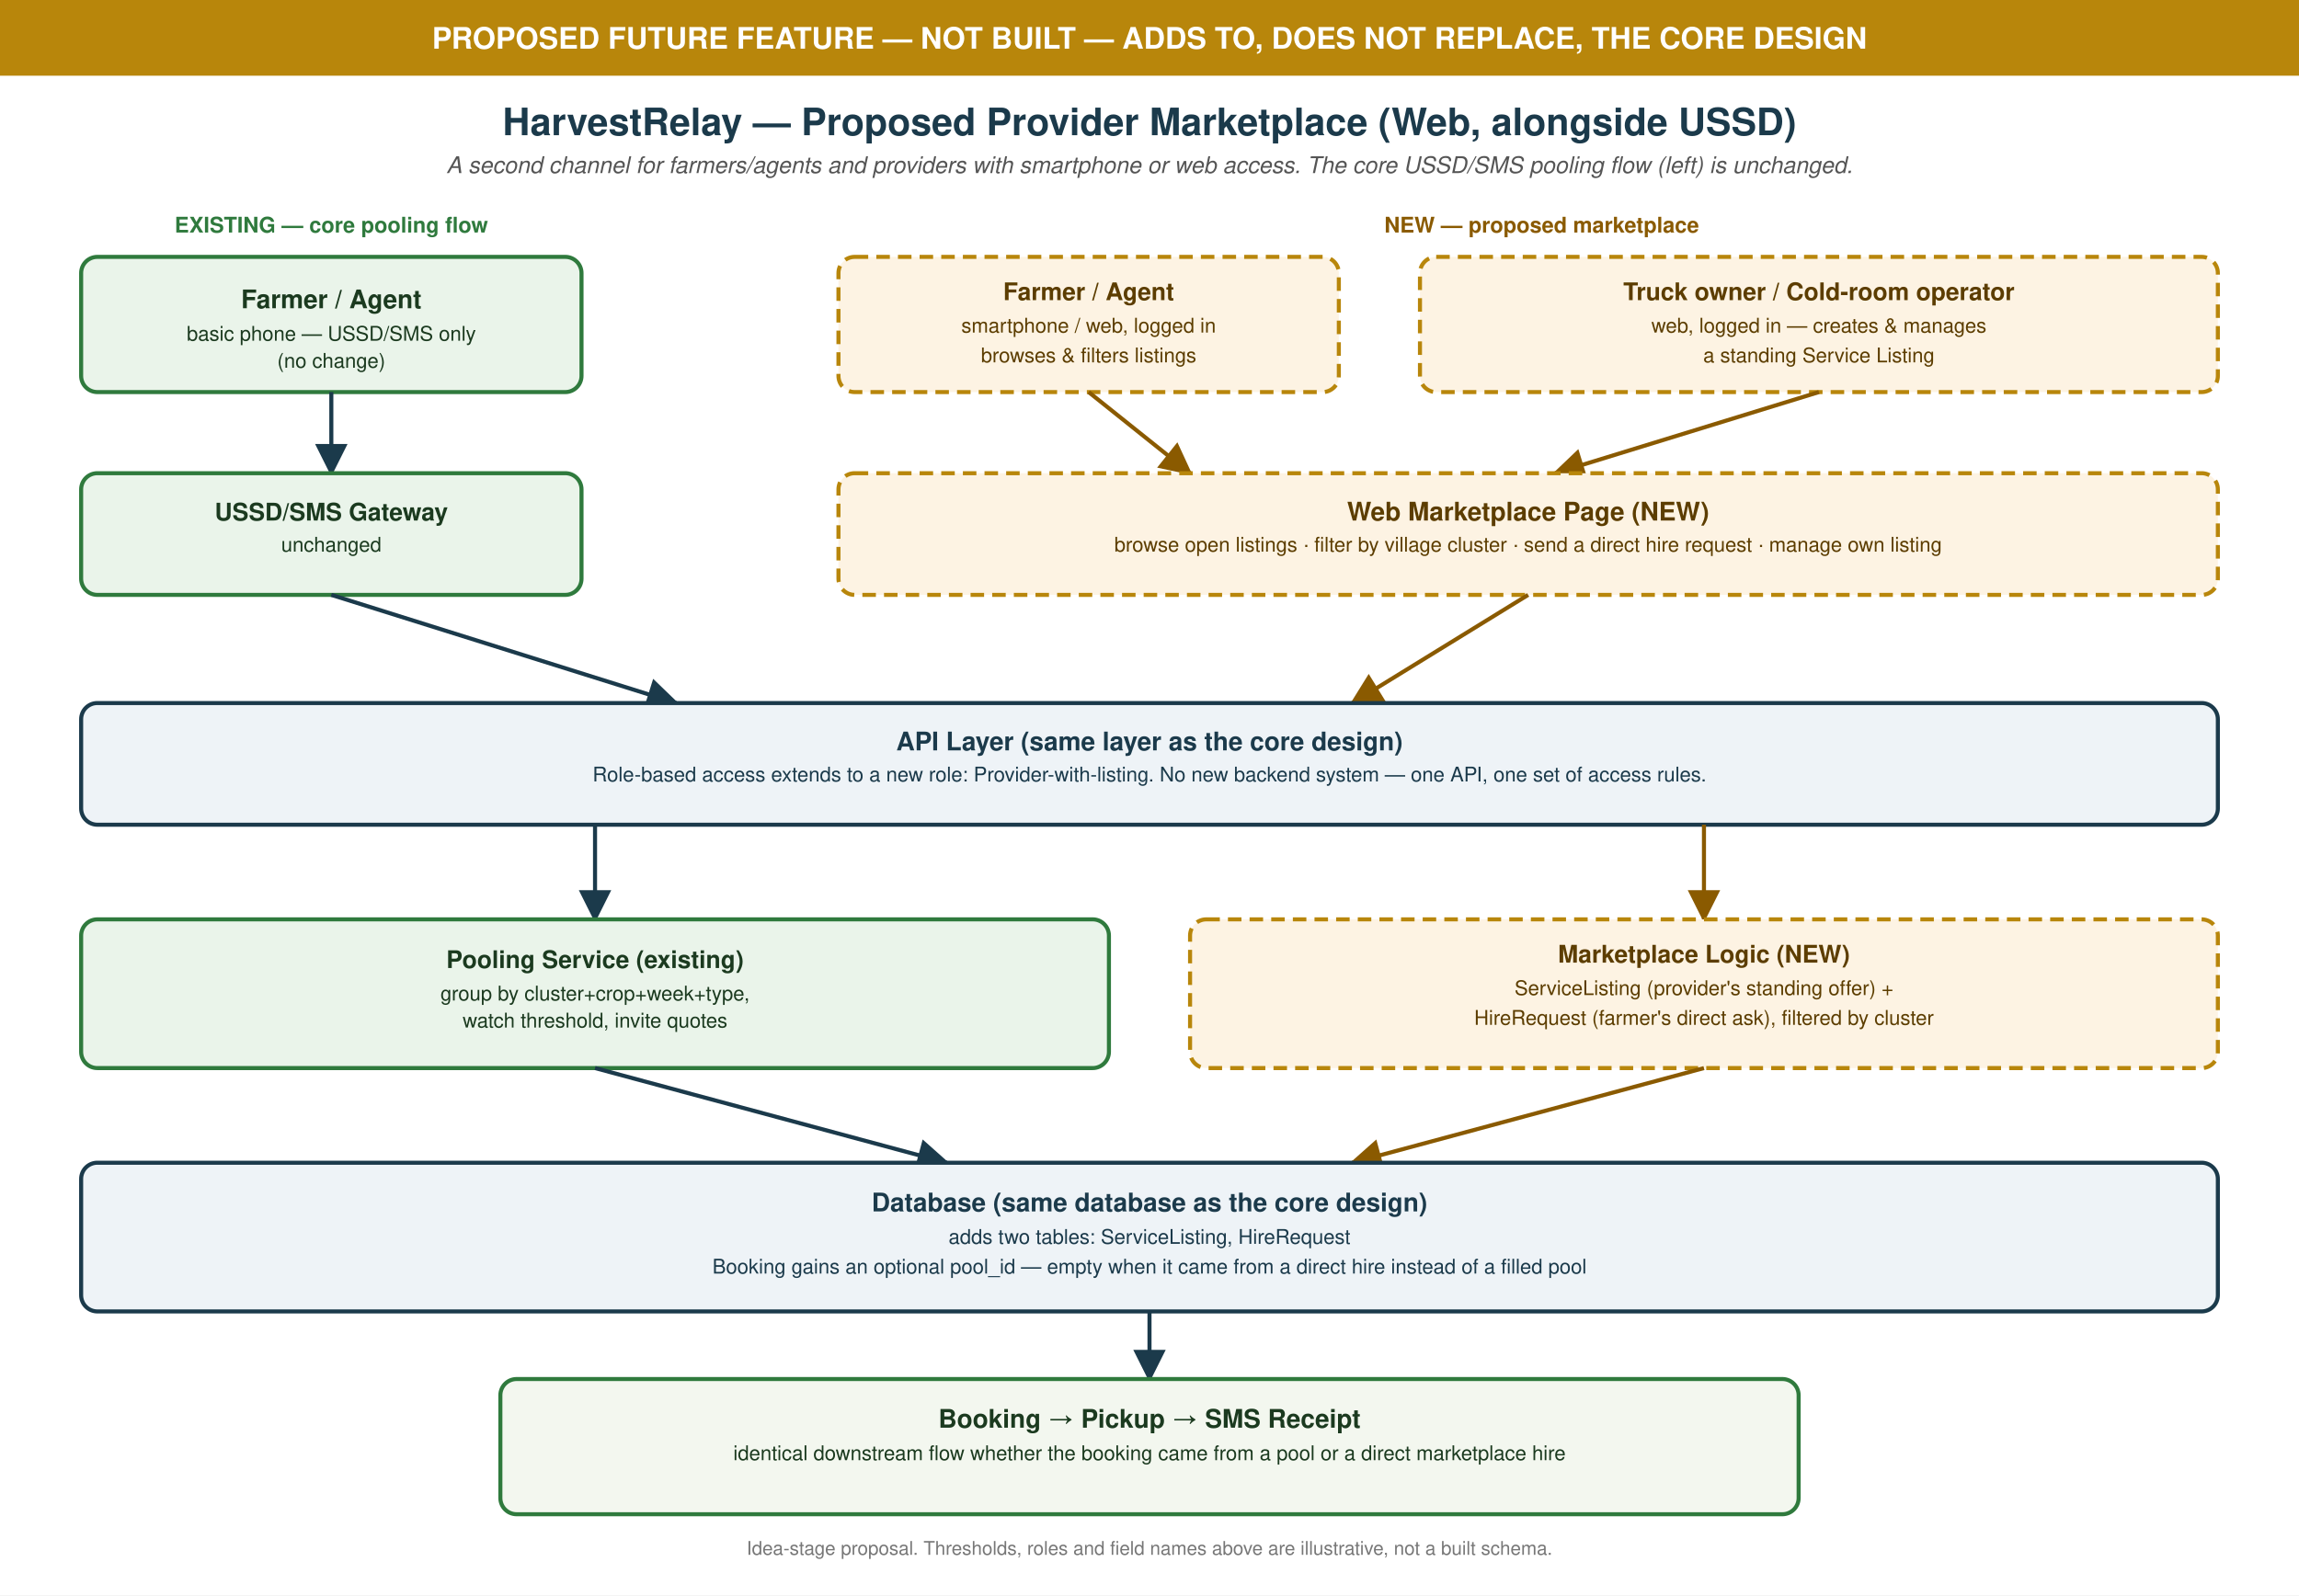
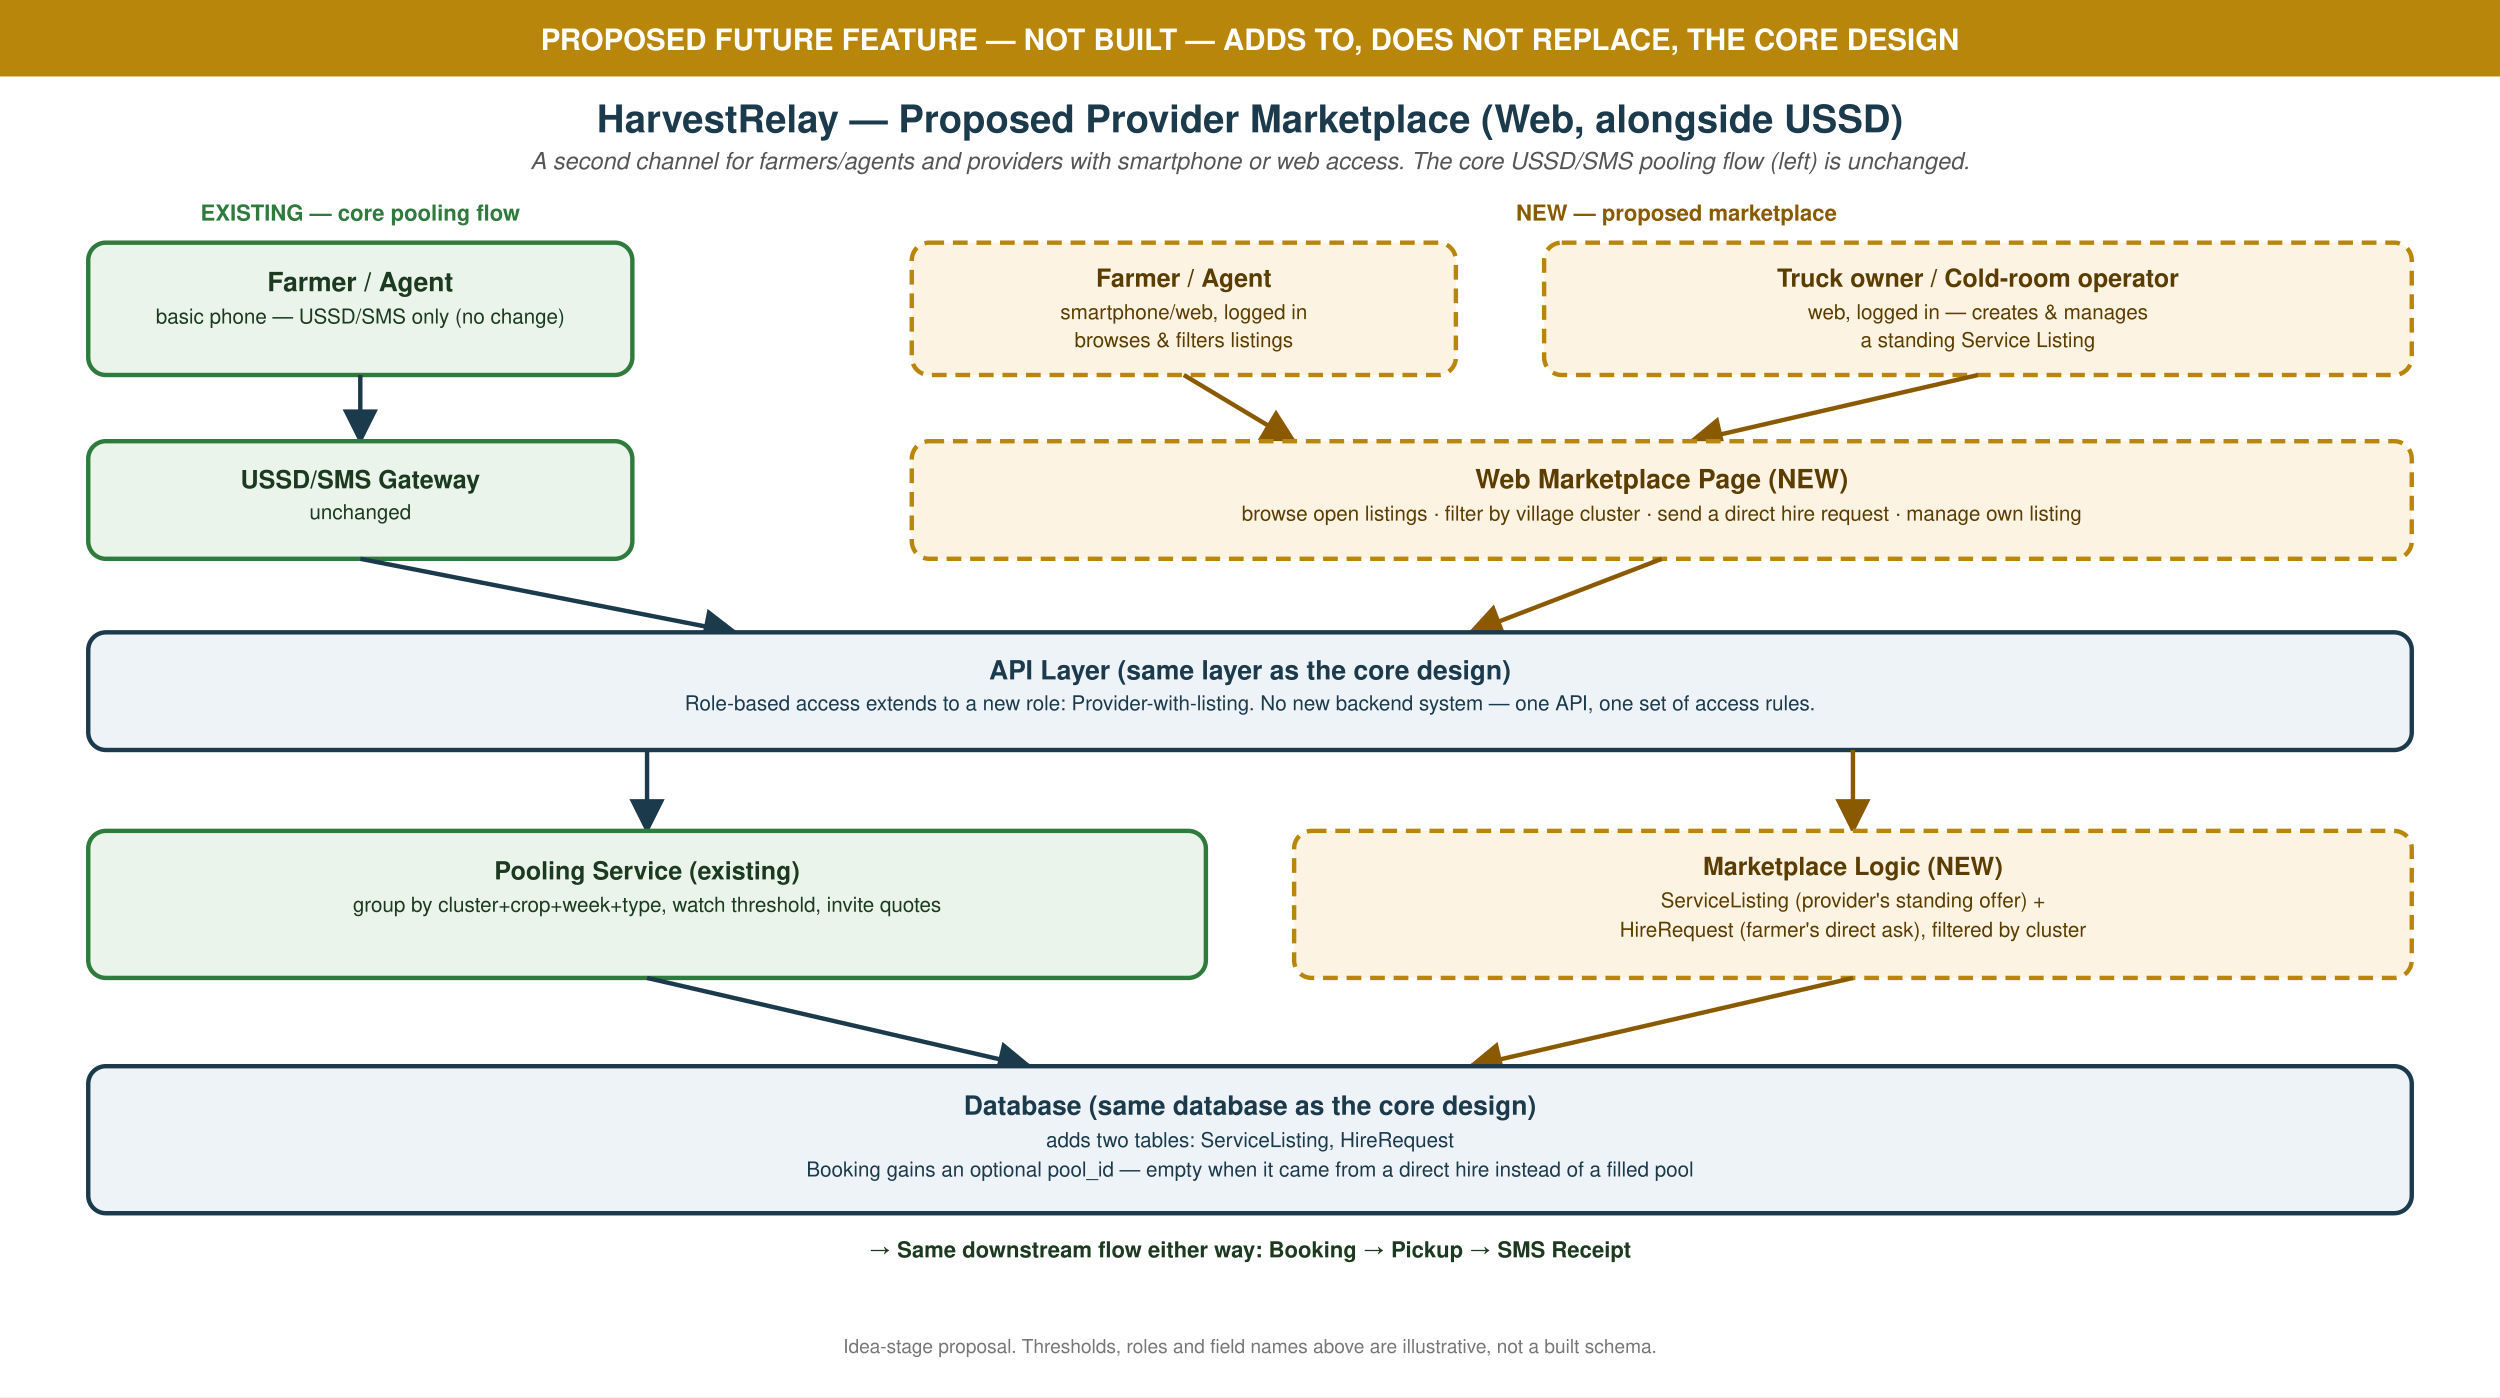
- <svg xmlns="http://www.w3.org/2000/svg" viewBox="0 0 1700 1180" font-family="Helvetica, Arial, sans-serif">
-   <rect x="0" y="0" width="1700" height="1180" fill="#ffffff" />
-   <rect x="0" y="0" width="1700" height="56" fill="#b8860b" />
-   <text x="850" y="36" text-anchor="middle" font-size="22" font-weight="bold" fill="#ffffff">
+ <svg xmlns="http://www.w3.org/2000/svg" viewBox="0 0 1700 950" font-family="Helvetica, Arial, sans-serif">
+   <rect x="0" y="0" width="1700" height="950" fill="#ffffff" />
+   <rect x="0" y="0" width="1700" height="52" fill="#b8860b" />
+   <text x="850" y="34" text-anchor="middle" font-size="20" font-weight="bold" fill="#ffffff">
    PROPOSED FUTURE FEATURE — NOT BUILT — ADDS TO, DOES NOT REPLACE, THE CORE DESIGN
  </text>
-   <text x="850" y="100" text-anchor="middle" font-size="28" font-weight="bold" fill="#1b3a4b">
+   <text x="850" y="90" text-anchor="middle" font-size="26" font-weight="bold" fill="#1b3a4b">
    HarvestRelay — Proposed Provider Marketplace (Web, alongside USSD)
  </text>
-   <text x="850" y="128" text-anchor="middle" font-size="17" font-style="italic" fill="#555555">
-     A second channel for farmers/agents and providers with smartphone or web access.
-     The core USSD/SMS pooling flow (left) is unchanged.
+   <text x="850" y="115" text-anchor="middle" font-size="16" font-style="italic" fill="#555555">
+     A second channel for farmers/agents and providers with smartphone or web access. The core USSD/SMS pooling flow (left) is unchanged.
  </text>
  <defs>
    <marker id="arrowFwdMk" viewBox="0 0 10 10" refX="9" refY="5" markerWidth="8" markerHeight="8" orient="auto-start-reverse">
      <path d="M0,0 L10,5 L0,10 z" fill="#1b3a4b" />
    </marker>
    <marker id="arrowNewMk" viewBox="0 0 10 10" refX="9" refY="5" markerWidth="8" markerHeight="8" orient="auto-start-reverse">
      <path d="M0,0 L10,5 L0,10 z" fill="#8a5a00" />
    </marker>
  </defs>
-   <text x="245" y="172" text-anchor="middle" font-size="16" font-weight="bold" fill="#2f7a3d">EXISTING — core pooling flow</text>
-   <text x="1140" y="172" text-anchor="middle" font-size="16" font-weight="bold" fill="#8a5a00">NEW — proposed marketplace</text>
-   <rect x="60" y="190" width="370" height="100" rx="12" fill="#eaf4ea" stroke="#2f7a3d" stroke-width="3" />
-   <text x="245" y="228" text-anchor="middle" font-size="19" font-weight="bold" fill="#1b3a1f">Farmer / Agent</text>
-   <text x="245" y="252" text-anchor="middle" font-size="15" fill="#1b3a1f">basic phone — USSD/SMS only</text>
-   <text x="245" y="272" text-anchor="middle" font-size="15" fill="#1b3a1f">(no change)</text>
-   <rect x="620" y="190" width="370" height="100" rx="12" fill="#fdf3e3" stroke="#b8860b" stroke-width="3" stroke-dasharray="10,6" />
-   <text x="805" y="222" text-anchor="middle" font-size="18" font-weight="bold" fill="#5c3d00">Farmer / Agent</text>
-   <text x="805" y="246" text-anchor="middle" font-size="15" fill="#5c3d00">smartphone / web, logged in</text>
-   <text x="805" y="268" text-anchor="middle" font-size="15" fill="#5c3d00">browses &amp; filters listings</text>
-   <rect x="1050" y="190" width="590" height="100" rx="12" fill="#fdf3e3" stroke="#b8860b" stroke-width="3" stroke-dasharray="10,6" />
-   <text x="1345" y="222" text-anchor="middle" font-size="18" font-weight="bold" fill="#5c3d00">Truck owner / Cold-room operator</text>
-   <text x="1345" y="246" text-anchor="middle" font-size="15" fill="#5c3d00">web, logged in — creates &amp; manages</text>
-   <text x="1345" y="268" text-anchor="middle" font-size="15" fill="#5c3d00">a standing Service Listing</text>
-   <line x1="245" y1="290" x2="245" y2="350" stroke="#1b3a4b" stroke-width="3" marker-end="url(#arrowFwdMk)" />
-   <line x1="805" y1="290" x2="880" y2="350" stroke="#8a5a00" stroke-width="3" marker-end="url(#arrowNewMk)" />
-   <line x1="1345" y1="290" x2="1150" y2="350" stroke="#8a5a00" stroke-width="3" marker-end="url(#arrowNewMk)" />
-   <rect x="60" y="350" width="370" height="90" rx="12" fill="#eaf4ea" stroke="#2f7a3d" stroke-width="3" />
-   <text x="245" y="385" text-anchor="middle" font-size="18" font-weight="bold" fill="#1b3a1f">USSD/SMS Gateway</text>
-   <text x="245" y="408" text-anchor="middle" font-size="15" fill="#1b3a1f">unchanged</text>
-   <rect x="620" y="350" width="1020" height="90" rx="12" fill="#fdf3e3" stroke="#b8860b" stroke-width="3" stroke-dasharray="10,6" />
-   <text x="1130" y="385" text-anchor="middle" font-size="19" font-weight="bold" fill="#5c3d00">Web Marketplace Page (NEW)</text>
-   <text x="1130" y="408" text-anchor="middle" font-size="15" fill="#5c3d00">browse open listings · filter by village cluster · send a direct hire request · manage own listing</text>
-   <line x1="245" y1="440" x2="500" y2="520" stroke="#1b3a4b" stroke-width="3" marker-end="url(#arrowFwdMk)" />
-   <line x1="1130" y1="440" x2="1000" y2="520" stroke="#8a5a00" stroke-width="3" marker-end="url(#arrowNewMk)" />
-   <rect x="60" y="520" width="1580" height="90" rx="12" fill="#eef3f7" stroke="#1b3a4b" stroke-width="3" />
-   <text x="850" y="555" text-anchor="middle" font-size="19" font-weight="bold" fill="#1b3a4b">API Layer (same layer as the core design)</text>
-   <text x="850" y="578" text-anchor="middle" font-size="15" fill="#1b3a4b">Role-based access extends to a new role: Provider-with-listing. No new backend system — one API, one set of access rules.</text>
-   <line x1="440" y1="610" x2="440" y2="680" stroke="#1b3a4b" stroke-width="3" marker-end="url(#arrowFwdMk)" />
-   <line x1="1260" y1="610" x2="1260" y2="680" stroke="#8a5a00" stroke-width="3" marker-end="url(#arrowNewMk)" />
-   <rect x="60" y="680" width="760" height="110" rx="12" fill="#eaf4ea" stroke="#2f7a3d" stroke-width="3" />
-   <text x="440" y="716" text-anchor="middle" font-size="18" font-weight="bold" fill="#1b3a1f">Pooling Service (existing)</text>
-   <text x="440" y="740" text-anchor="middle" font-size="15" fill="#1b3a1f">group by cluster+crop+week+type,</text>
-   <text x="440" y="760" text-anchor="middle" font-size="15" fill="#1b3a1f">watch threshold, invite quotes</text>
-   <rect x="880" y="680" width="760" height="110" rx="12" fill="#fdf3e3" stroke="#b8860b" stroke-width="3" stroke-dasharray="10,6" />
-   <text x="1260" y="712" text-anchor="middle" font-size="18" font-weight="bold" fill="#5c3d00">Marketplace Logic (NEW)</text>
-   <text x="1260" y="736" text-anchor="middle" font-size="15" fill="#5c3d00">ServiceListing (provider's standing offer) +</text>
-   <text x="1260" y="758" text-anchor="middle" font-size="15" fill="#5c3d00">HireRequest (farmer's direct ask), filtered by cluster</text>
-   <line x1="440" y1="790" x2="700" y2="860" stroke="#1b3a4b" stroke-width="3" marker-end="url(#arrowFwdMk)" />
-   <line x1="1260" y1="790" x2="1000" y2="860" stroke="#8a5a00" stroke-width="3" marker-end="url(#arrowNewMk)" />
-   <rect x="60" y="860" width="1580" height="110" rx="12" fill="#eef3f7" stroke="#1b3a4b" stroke-width="3" />
-   <text x="850" y="896" text-anchor="middle" font-size="19" font-weight="bold" fill="#1b3a4b">Database (same database as the core design)</text>
-   <text x="850" y="920" text-anchor="middle" font-size="15" fill="#1b3a4b">adds two tables: ServiceListing, HireRequest</text>
-   <text x="850" y="942" text-anchor="middle" font-size="15" fill="#1b3a4b">Booking gains an optional pool_id — empty when it came from a direct hire instead of a filled pool</text>
-   <line x1="850" y1="970" x2="850" y2="1020" stroke="#1b3a4b" stroke-width="3" marker-end="url(#arrowFwdMk)" />
-   <rect x="370" y="1020" width="960" height="100" rx="12" fill="#f3f7ef" stroke="#2f7a3d" stroke-width="3" />
-   <text x="850" y="1056" text-anchor="middle" font-size="19" font-weight="bold" fill="#1b3a1f">Booking → Pickup → SMS Receipt</text>
-   <text x="850" y="1080" text-anchor="middle" font-size="15" fill="#1b3a1f">identical downstream flow whether the booking came from a pool or a direct marketplace hire</text>
-   <text x="850" y="1150" text-anchor="middle" font-size="14" fill="#777777">
+   <text x="245" y="150" text-anchor="middle" font-size="15" font-weight="bold" fill="#2f7a3d">EXISTING — core pooling flow</text>
+   <text x="1140" y="150" text-anchor="middle" font-size="15" font-weight="bold" fill="#8a5a00">NEW — proposed marketplace</text>
+   <rect x="60" y="165" width="370" height="90" rx="12" fill="#eaf4ea" stroke="#2f7a3d" stroke-width="3" />
+   <text x="245" y="198" text-anchor="middle" font-size="18" font-weight="bold" fill="#1b3a1f">Farmer / Agent</text>
+   <text x="245" y="220" text-anchor="middle" font-size="14" fill="#1b3a1f">basic phone — USSD/SMS only (no change)</text>
+   <rect x="620" y="165" width="370" height="90" rx="12" fill="#fdf3e3" stroke="#b8860b" stroke-width="3" stroke-dasharray="10,6" />
+   <text x="805" y="195" text-anchor="middle" font-size="17" font-weight="bold" fill="#5c3d00">Farmer / Agent</text>
+   <text x="805" y="217" text-anchor="middle" font-size="14" fill="#5c3d00">smartphone/web, logged in</text>
+   <text x="805" y="236" text-anchor="middle" font-size="14" fill="#5c3d00">browses &amp; filters listings</text>
+   <rect x="1050" y="165" width="590" height="90" rx="12" fill="#fdf3e3" stroke="#b8860b" stroke-width="3" stroke-dasharray="10,6" />
+   <text x="1345" y="195" text-anchor="middle" font-size="17" font-weight="bold" fill="#5c3d00">Truck owner / Cold-room operator</text>
+   <text x="1345" y="217" text-anchor="middle" font-size="14" fill="#5c3d00">web, logged in — creates &amp; manages</text>
+   <text x="1345" y="236" text-anchor="middle" font-size="14" fill="#5c3d00">a standing Service Listing</text>
+   <line x1="245" y1="255" x2="245" y2="300" stroke="#1b3a4b" stroke-width="3" marker-end="url(#arrowFwdMk)" />
+   <line x1="805" y1="255" x2="880" y2="300" stroke="#8a5a00" stroke-width="3" marker-end="url(#arrowNewMk)" />
+   <line x1="1345" y1="255" x2="1150" y2="300" stroke="#8a5a00" stroke-width="3" marker-end="url(#arrowNewMk)" />
+   <rect x="60" y="300" width="370" height="80" rx="12" fill="#eaf4ea" stroke="#2f7a3d" stroke-width="3" />
+   <text x="245" y="332" text-anchor="middle" font-size="17" font-weight="bold" fill="#1b3a1f">USSD/SMS Gateway</text>
+   <text x="245" y="353" text-anchor="middle" font-size="14" fill="#1b3a1f">unchanged</text>
+   <rect x="620" y="300" width="1020" height="80" rx="12" fill="#fdf3e3" stroke="#b8860b" stroke-width="3" stroke-dasharray="10,6" />
+   <text x="1130" y="332" text-anchor="middle" font-size="18" font-weight="bold" fill="#5c3d00">Web Marketplace Page (NEW)</text>
+   <text x="1130" y="354" text-anchor="middle" font-size="14" fill="#5c3d00">browse open listings · filter by village cluster · send a direct hire request · manage own listing</text>
+   <line x1="245" y1="380" x2="500" y2="430" stroke="#1b3a4b" stroke-width="3" marker-end="url(#arrowFwdMk)" />
+   <line x1="1130" y1="380" x2="1000" y2="430" stroke="#8a5a00" stroke-width="3" marker-end="url(#arrowNewMk)" />
+   <rect x="60" y="430" width="1580" height="80" rx="12" fill="#eef3f7" stroke="#1b3a4b" stroke-width="3" />
+   <text x="850" y="462" text-anchor="middle" font-size="18" font-weight="bold" fill="#1b3a4b">API Layer (same layer as the core design)</text>
+   <text x="850" y="483" text-anchor="middle" font-size="14" fill="#1b3a4b">Role-based access extends to a new role: Provider-with-listing. No new backend system — one API, one set of access rules.</text>
+   <line x1="440" y1="510" x2="440" y2="565" stroke="#1b3a4b" stroke-width="3" marker-end="url(#arrowFwdMk)" />
+   <line x1="1260" y1="510" x2="1260" y2="565" stroke="#8a5a00" stroke-width="3" marker-end="url(#arrowNewMk)" />
+   <rect x="60" y="565" width="760" height="100" rx="12" fill="#eaf4ea" stroke="#2f7a3d" stroke-width="3" />
+   <text x="440" y="598" text-anchor="middle" font-size="17" font-weight="bold" fill="#1b3a1f">Pooling Service (existing)</text>
+   <text x="440" y="620" text-anchor="middle" font-size="14" fill="#1b3a1f">group by cluster+crop+week+type, watch threshold, invite quotes</text>
+   <rect x="880" y="565" width="760" height="100" rx="12" fill="#fdf3e3" stroke="#b8860b" stroke-width="3" stroke-dasharray="10,6" />
+   <text x="1260" y="595" text-anchor="middle" font-size="17" font-weight="bold" fill="#5c3d00">Marketplace Logic (NEW)</text>
+   <text x="1260" y="617" text-anchor="middle" font-size="14" fill="#5c3d00">ServiceListing (provider's standing offer) +</text>
+   <text x="1260" y="637" text-anchor="middle" font-size="14" fill="#5c3d00">HireRequest (farmer's direct ask), filtered by cluster</text>
+   <line x1="440" y1="665" x2="700" y2="725" stroke="#1b3a4b" stroke-width="3" marker-end="url(#arrowFwdMk)" />
+   <line x1="1260" y1="665" x2="1000" y2="725" stroke="#8a5a00" stroke-width="3" marker-end="url(#arrowNewMk)" />
+   <rect x="60" y="725" width="1580" height="100" rx="12" fill="#eef3f7" stroke="#1b3a4b" stroke-width="3" />
+   <text x="850" y="758" text-anchor="middle" font-size="18" font-weight="bold" fill="#1b3a4b">Database (same database as the core design)</text>
+   <text x="850" y="780" text-anchor="middle" font-size="14" fill="#1b3a4b">adds two tables: ServiceListing, HireRequest</text>
+   <text x="850" y="800" text-anchor="middle" font-size="14" fill="#1b3a4b">Booking gains an optional pool_id — empty when it came from a direct hire instead of a filled pool</text>
+   <text x="850" y="855" text-anchor="middle" font-size="15" fill="#1b3a1f" font-weight="bold">
+     → Same downstream flow either way: Booking → Pickup → SMS Receipt
+   </text>
+   <text x="850" y="920" text-anchor="middle" font-size="13" fill="#777777">
    Idea-stage proposal. Thresholds, roles and field names above are illustrative, not a built schema.
  </text>
</svg>
